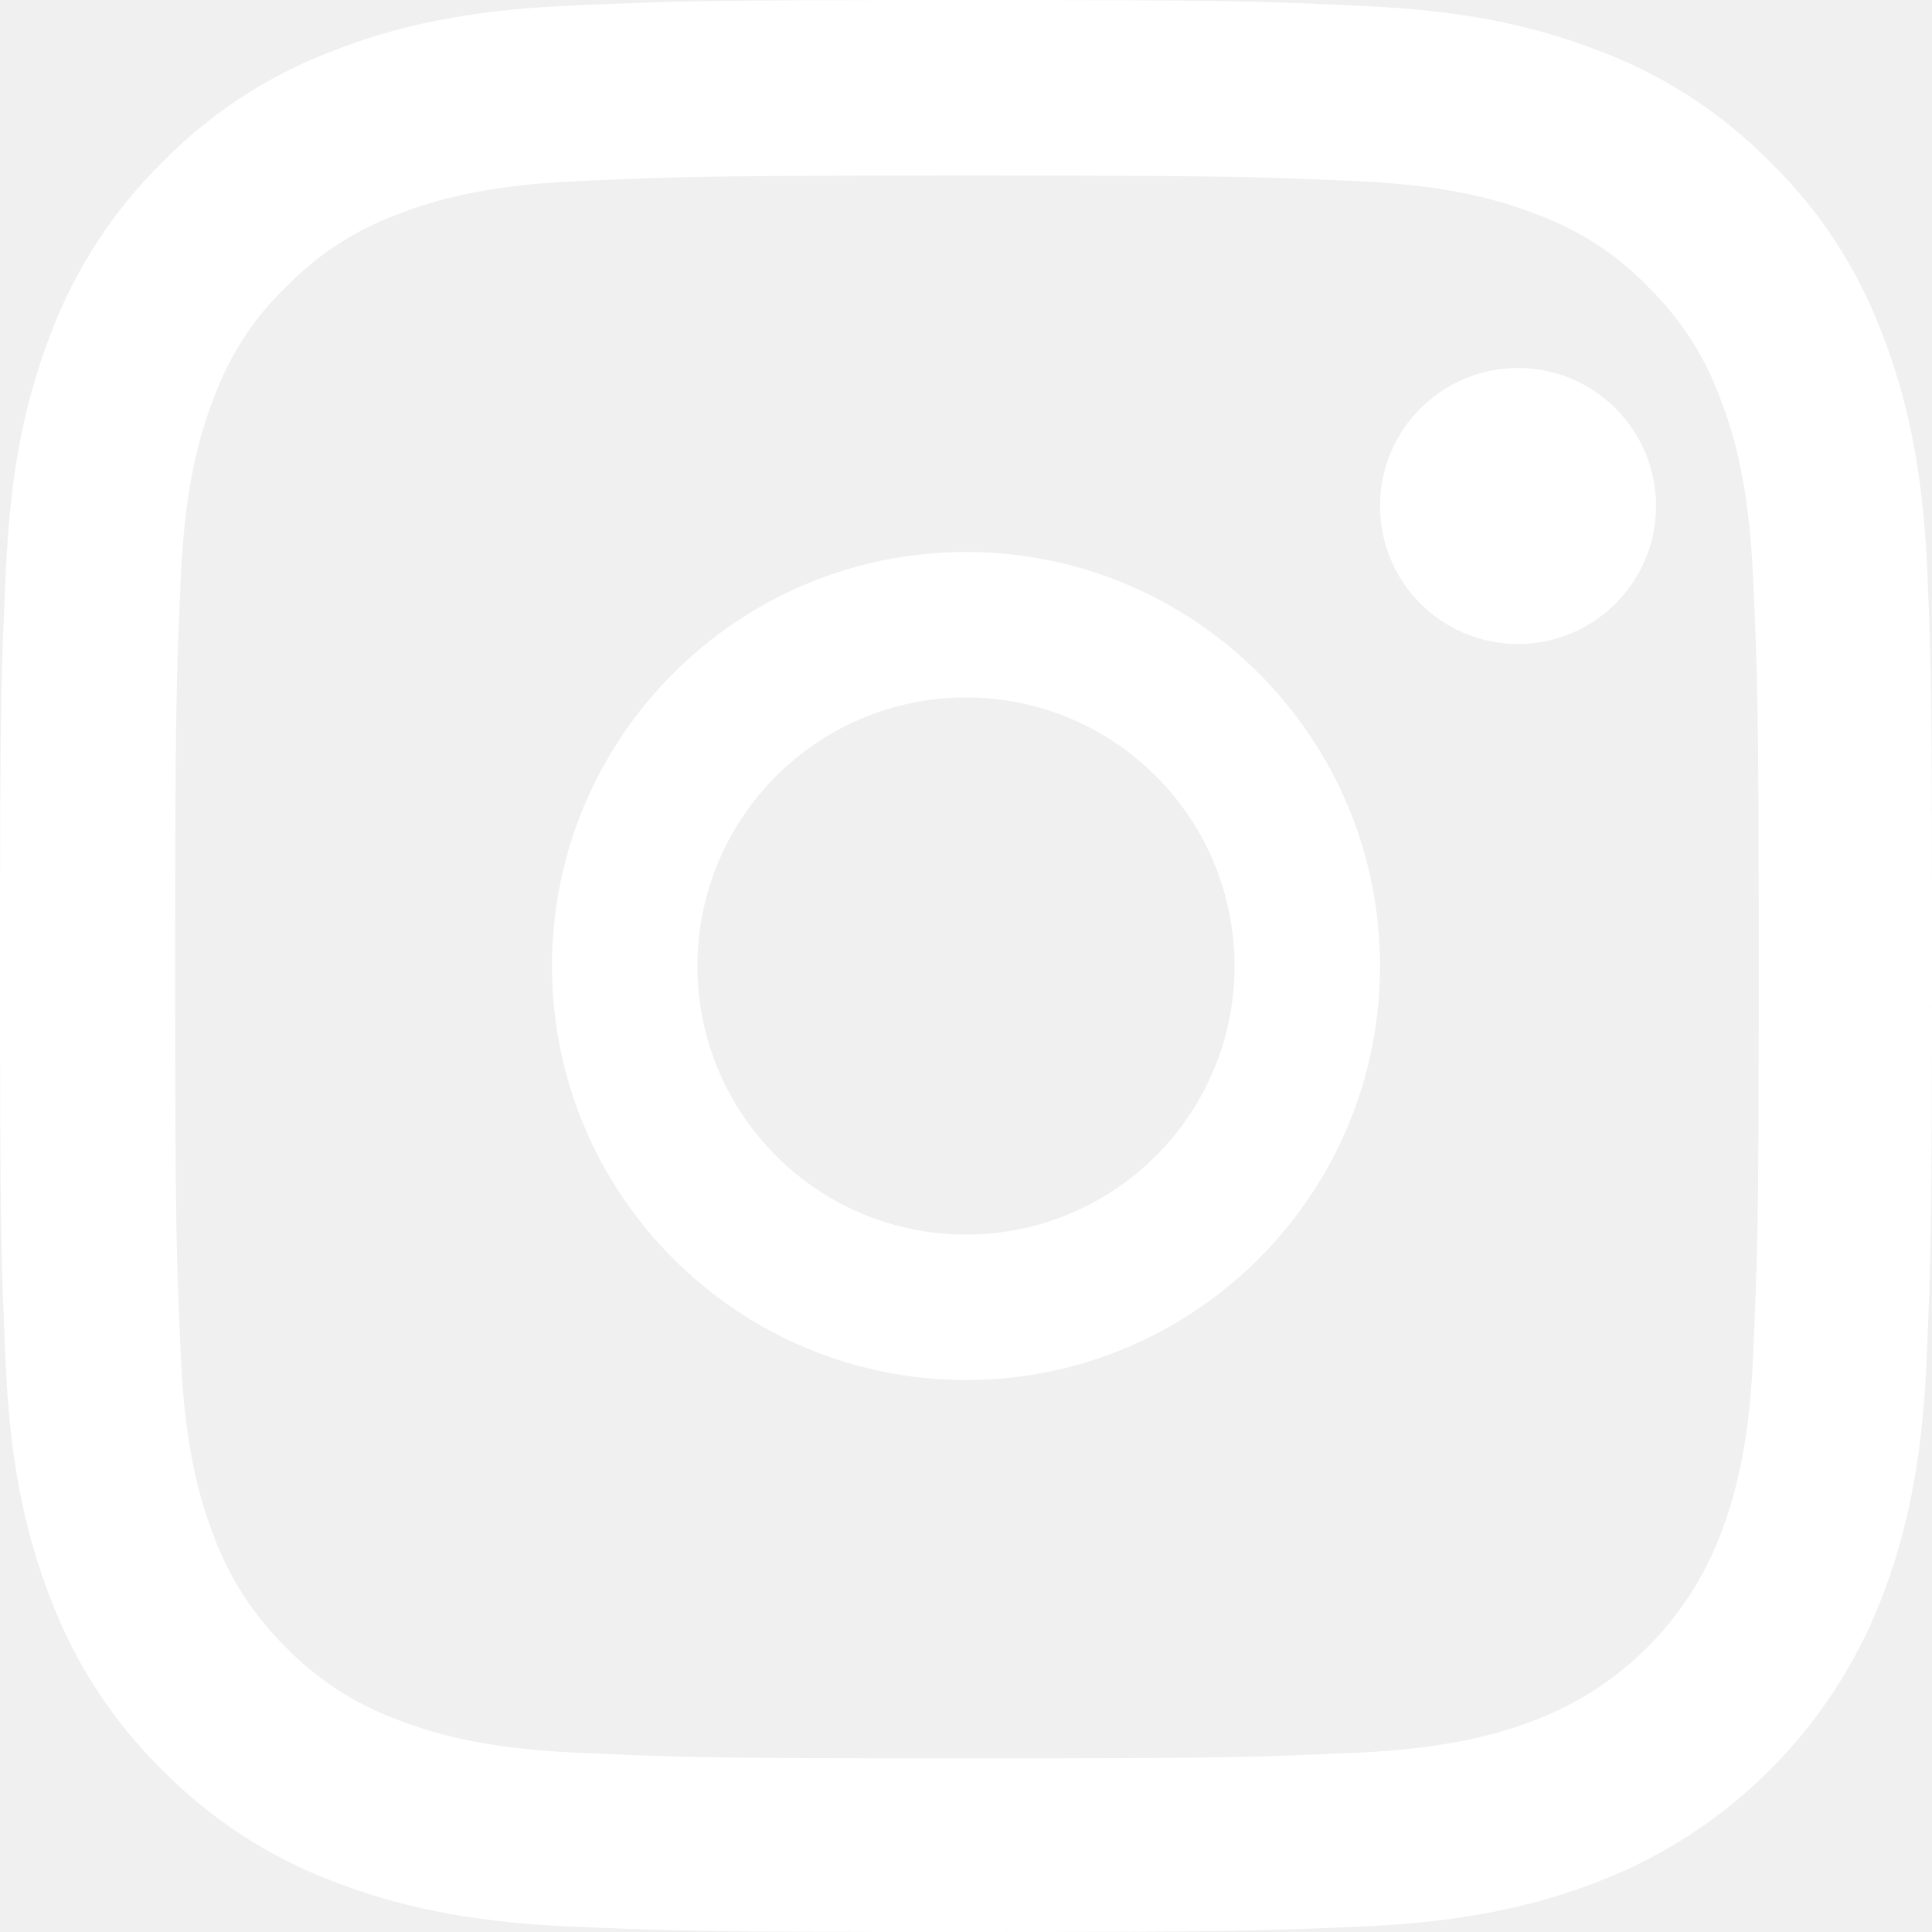
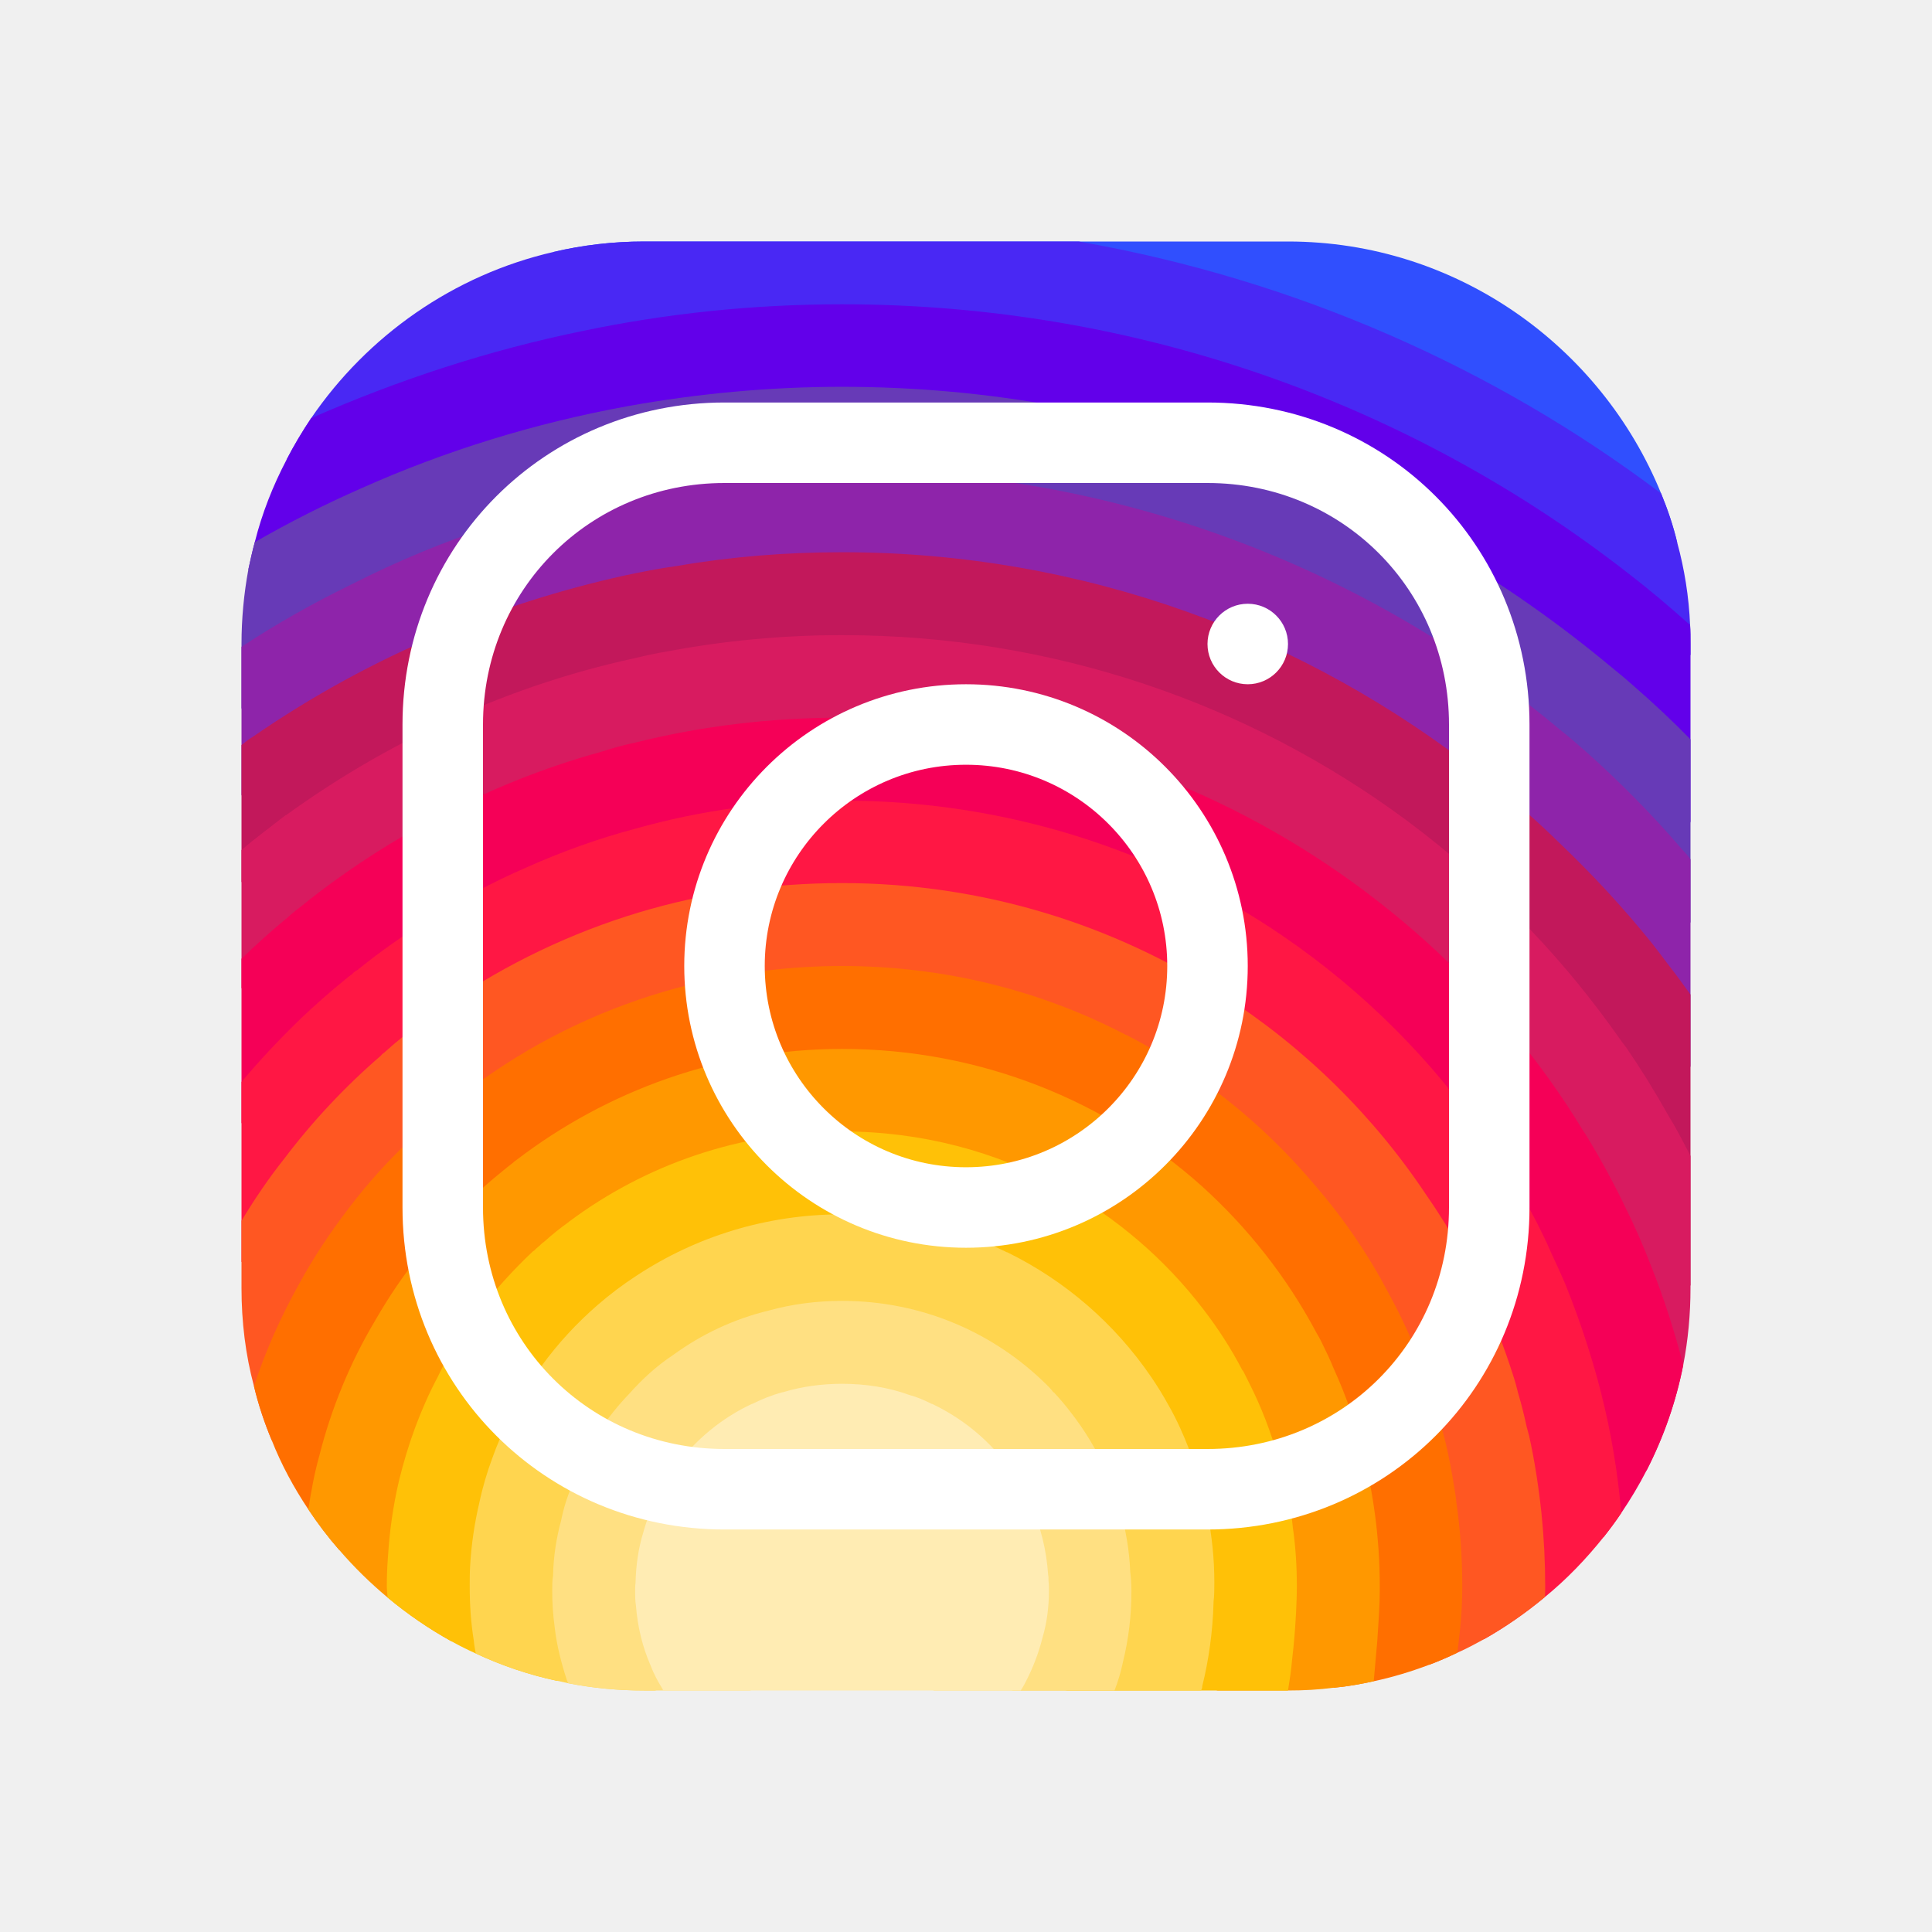
- <svg xmlns="http://www.w3.org/2000/svg" width="21" height="21" viewBox="0 0 21 21" fill="none">
-   <path d="M20.947 6.174C20.897 5.058 20.717 4.291 20.458 3.626C20.192 2.921 19.781 2.289 19.244 1.764C18.719 1.231 18.083 0.816 17.385 0.554C16.716 0.295 15.953 0.115 14.837 0.066C13.713 0.012 13.356 0 10.504 0C7.652 0 7.295 0.012 6.175 0.062C5.059 0.111 4.292 0.291 3.627 0.55C2.921 0.816 2.29 1.227 1.764 1.764C1.231 2.289 0.817 2.925 0.554 3.622C0.295 4.291 0.115 5.054 0.066 6.17C0.012 7.294 0 7.651 0 10.502C0 13.353 0.012 13.71 0.062 14.83C0.111 15.946 0.291 16.713 0.55 17.378C0.817 18.083 1.231 18.715 1.764 19.24C2.29 19.773 2.926 20.188 3.623 20.45C4.292 20.709 5.055 20.889 6.171 20.939C7.291 20.988 7.648 21 10.5 21C13.352 21 13.709 20.988 14.829 20.939C15.945 20.889 16.712 20.709 17.377 20.45C18.788 19.905 19.904 18.789 20.45 17.378C20.709 16.709 20.889 15.946 20.939 14.83C20.988 13.71 21 13.353 21 10.502C21 7.651 20.996 7.294 20.947 6.174ZM19.055 14.748C19.01 15.774 18.838 16.328 18.694 16.697C18.341 17.611 17.615 18.338 16.7 18.691C16.331 18.834 15.773 19.006 14.751 19.051C13.643 19.101 13.311 19.113 10.508 19.113C7.706 19.113 7.369 19.101 6.265 19.051C5.24 19.006 4.686 18.834 4.316 18.691C3.861 18.522 3.447 18.256 3.11 17.907C2.761 17.566 2.495 17.156 2.326 16.701C2.183 16.332 2.011 15.774 1.966 14.752C1.916 13.645 1.904 13.312 1.904 10.51C1.904 7.708 1.916 7.372 1.966 6.268C2.011 5.243 2.183 4.689 2.326 4.32C2.495 3.864 2.761 3.45 3.114 3.114C3.455 2.765 3.865 2.498 4.321 2.33C4.69 2.187 5.248 2.014 6.27 1.969C7.378 1.92 7.71 1.908 10.512 1.908C13.319 1.908 13.651 1.92 14.755 1.969C15.781 2.014 16.335 2.187 16.704 2.33C17.159 2.498 17.574 2.765 17.91 3.114C18.259 3.454 18.526 3.864 18.694 4.32C18.838 4.689 19.01 5.247 19.055 6.268C19.104 7.376 19.117 7.708 19.117 10.51C19.117 13.312 19.104 13.64 19.055 14.748Z" fill="white" />
-   <path d="M10.5 6C8.016 6 6 8.016 6 10.5C6 12.985 8.016 15 10.5 15C12.985 15 15 12.985 15 10.5C15 8.016 12.985 6 10.5 6ZM10.5 13.419C8.888 13.419 7.581 12.112 7.581 10.5C7.581 8.888 8.888 7.581 10.5 7.581C12.112 7.581 13.419 8.888 13.419 10.5C13.419 12.112 12.112 13.419 10.5 13.419Z" fill="white" />
-   <path d="M18 5.5C18 6.328 17.328 7 16.5 7C15.672 7 15 6.328 15 5.5C15 4.671 15.672 4 16.5 4C17.328 4 18 4.671 18 5.5Z" fill="white" />
+ <svg xmlns="http://www.w3.org/2000/svg" x="0px" y="0px" width="200" height="200" viewBox="0 0 48 48">
+   <path fill="#304ffe" d="M41.67,13.48c-0.4,0.26-0.97,0.5-1.21,0.77c-0.09,0.09-0.14,0.19-0.12,0.29v1.03l-0.3,1.01l-0.3,1l-0.33,1.1 l-0.68,2.25l-0.66,2.22l-0.5,1.67c0,0.26-0.01,0.52-0.03,0.77c-0.07,0.96-0.27,1.88-0.59,2.74c-0.19,0.53-0.42,1.04-0.7,1.52 c-0.1,0.19-0.22,0.38-0.34,0.56c-0.4,0.63-0.88,1.21-1.41,1.72c-0.41,0.41-0.86,0.79-1.35,1.11c0,0,0,0-0.01,0 c-0.08,0.07-0.17,0.13-0.27,0.18c-0.31,0.21-0.64,0.39-0.98,0.55c-0.23,0.12-0.46,0.22-0.7,0.31c-0.05,0.03-0.11,0.05-0.16,0.07 c-0.57,0.27-1.23,0.45-1.89,0.54c-0.04,0.01-0.07,0.01-0.11,0.02c-0.4,0.07-0.79,0.13-1.19,0.16c-0.18,0.02-0.37,0.03-0.55,0.03 l-0.71-0.04l-3.42-0.18c0-0.01-0.01,0-0.01,0l-1.72-0.09c-0.13,0-0.27,0-0.4-0.01c-0.54-0.02-1.06-0.08-1.58-0.19 c-0.01,0-0.01,0-0.01,0c-0.95-0.18-1.86-0.5-2.71-0.93c-0.47-0.24-0.93-0.51-1.36-0.82c-0.18-0.13-0.35-0.27-0.52-0.42 c-0.48-0.4-0.91-0.83-1.31-1.27c-0.06-0.06-0.11-0.12-0.16-0.18c-0.06-0.06-0.12-0.13-0.17-0.19c-0.38-0.48-0.7-0.97-0.96-1.49 c-0.24-0.46-0.43-0.95-0.58-1.49c-0.06-0.19-0.11-0.37-0.15-0.57c-0.01-0.01-0.02-0.03-0.02-0.05c-0.1-0.41-0.19-0.84-0.24-1.27 c-0.06-0.33-0.09-0.66-0.09-1c-0.02-0.13-0.02-0.27-0.02-0.4l1.91-2.95l1.87-2.88l0.85-1.31l0.77-1.18l0.26-0.41v-1.03 c0.02-0.23,0.03-0.47,0.02-0.69c-0.01-0.7-0.15-1.38-0.38-2.03c-0.22-0.69-0.53-1.34-0.85-1.94c-0.38-0.69-0.78-1.31-1.11-1.87 C14,7.4,13.66,6.73,13.75,6.26C14.47,6.09,15.23,6,16,6h16c4.18,0,7.78,2.6,9.27,6.26C41.43,12.65,41.57,13.06,41.67,13.48z" />
+   <path fill="#4928f4" d="M42,16v0.27l-1.38,0.8l-0.88,0.51l-0.97,0.56l-1.94,1.13l-1.9,1.1l-1.94,1.12l-0.77,0.45 c0,0.48-0.12,0.92-0.34,1.32c-0.31,0.58-0.83,1.06-1.49,1.47c-0.67,0.41-1.49,0.74-2.41,0.98c0,0,0-0.01-0.01,0 c-3.56,0.92-8.42,0.5-10.78-1.26c-0.66-0.49-1.12-1.09-1.32-1.78c-0.06-0.23-0.09-0.48-0.09-0.73v-7.19 c0.01-0.15-0.09-0.3-0.27-0.45c-0.54-0.43-1.81-0.84-3.23-1.25c-1.11-0.31-2.3-0.62-3.3-0.92c-0.79-0.24-1.46-0.48-1.86-0.71 c0.18-0.35,0.39-0.7,0.61-1.03c1.4-2.05,3.54-3.56,6.02-4.13C14.47,6.09,15.23,6,16,6h10.8c5.37,0.94,10.32,3.13,14.47,6.26 c0.16,0.39,0.3,0.8,0.4,1.22c0.18,0.66,0.29,1.34,0.32,2.05C42,15.68,42,15.84,42,16z" />
+   <path fill="#6200ea" d="M42,16v4.41l-0.22,0.68l-0.75,2.33l-0.78,2.4l-0.41,1.28l-0.38,1.19l-0.37,1.13l-0.36,1.12l-0.19,0.59 l-0.25,0.78c0,0.76-0.02,1.43-0.07,2c-0.01,0.06-0.02,0.12-0.02,0.18c-0.06,0.53-0.14,0.98-0.27,1.36 c-0.01,0.06-0.03,0.12-0.05,0.17c-0.26,0.72-0.65,1.18-1.23,1.48c-0.14,0.08-0.3,0.14-0.47,0.2c-0.53,0.18-1.2,0.27-2.02,0.32 c-0.6,0.04-1.29,0.05-2.07,0.05H31.4l-1.19-0.05L30,37.61l-2.17-0.09l-2.2-0.09l-7.25-0.3l-1.88-0.08h-0.26 c-0.78-0.01-1.45-0.06-2.03-0.14c-0.84-0.13-1.49-0.35-1.98-0.68c-0.7-0.45-1.11-1.11-1.35-2.03c-0.06-0.22-0.11-0.45-0.14-0.7 c-0.1-0.58-0.15-1.25-0.18-2c0-0.15,0-0.3-0.01-0.46c-0.01-0.01,0-0.01,0-0.01v-0.58c-0.01-0.29-0.01-0.59-0.01-0.9l0.05-1.61 l0.03-1.15l0.04-1.34v-0.19l0.07-2.46l0.07-2.46l0.07-2.31l0.06-2.27l0.02-0.6c0-0.31-1.05-0.49-2.22-0.64 c-0.93-0.12-1.95-0.23-2.56-0.37c0.05-0.23,0.1-0.46,0.16-0.68c0.18-0.72,0.45-1.4,0.79-2.05c0.18-0.35,0.39-0.7,0.61-1.03 c2.16-0.95,4.41-1.69,6.76-2.17c2.06-0.43,4.21-0.66,6.43-0.66c7.36,0,14.16,2.49,19.54,6.69c0.52,0.4,1.03,0.83,1.53,1.28 C42,15.68,42,15.84,42,16z" />
+   <path fill="#673ab7" d="M42,18.37v4.54l-0.55,1.06l-1.05,2.05l-0.56,1.08l-0.51,0.99l-0.22,0.43c0,0.31,0,0.61-0.02,0.9 c0,0.43-0.02,0.84-0.05,1.22c-0.04,0.45-0.1,0.86-0.16,1.24c-0.15,0.79-0.36,1.47-0.66,2.03c-0.04,0.07-0.08,0.14-0.12,0.2 c-0.11,0.18-0.24,0.35-0.38,0.51c-0.18,0.22-0.38,0.41-0.61,0.57c-0.34,0.26-0.74,0.47-1.2,0.63c-0.57,0.21-1.23,0.35-2.01,0.43 c-0.51,0.05-1.07,0.08-1.68,0.08l-0.42,0.02l-2.08,0.12h-0.01L27.5,36.6l-2.25,0.13l-3.1,0.18l-3.77,0.22l-0.55,0.03 c-0.51,0-0.99-0.03-1.45-0.09c-0.05-0.01-0.09-0.02-0.14-0.02c-0.68-0.11-1.3-0.29-1.86-0.54c-0.68-0.3-1.27-0.7-1.77-1.18 c-0.44-0.43-0.82-0.92-1.13-1.47c-0.07-0.13-0.14-0.25-0.2-0.39c-0.3-0.59-0.54-1.25-0.72-1.97c-0.03-0.12-0.06-0.25-0.08-0.38 c-0.06-0.23-0.11-0.47-0.14-0.72c-0.11-0.64-0.17-1.32-0.2-2.03v-0.01c-0.01-0.29-0.02-0.57-0.02-0.87l-0.49-1.17l-0.07-0.18 L9.5,25.99L8.75,24.2l-0.12-0.29l-0.72-1.73l-0.8-1.93c0,0,0,0-0.01,0L6.29,18.3L6,17.59V16c0-0.63,0.06-1.25,0.17-1.85 c0.05-0.23,0.1-0.46,0.16-0.68c0.85-0.49,1.74-0.94,2.65-1.34c2.08-0.93,4.31-1.62,6.62-2.04c1.72-0.31,3.51-0.48,5.32-0.48 c7.31,0,13.94,2.65,19.12,6.97c0.2,0.16,0.39,0.32,0.58,0.49C41.09,17.48,41.55,17.91,42,18.37z" />
+   <path fill="#8e24aa" d="M42,21.35v5.14l-0.57,1.19l-1.08,2.25l-0.01,0.03c0,0.43-0.02,0.82-0.05,1.17c-0.1,1.15-0.38,1.88-0.84,2.33 c-0.33,0.34-0.74,0.53-1.25,0.63c-0.03,0.01-0.07,0.01-0.1,0.02c-0.16,0.03-0.33,0.05-0.51,0.05c-0.62,0.06-1.35,0.02-2.19-0.04 c-0.09,0-0.19-0.01-0.29-0.02c-0.61-0.04-1.26-0.08-1.98-0.11c-0.39-0.01-0.8-0.02-1.22-0.02h-0.02l-1.01,0.08h-0.01l-2.27,0.16 l-2.59,0.2l-0.38,0.03l-3.03,0.22l-1.57,0.12l-1.55,0.11c-0.27,0-0.53,0-0.79-0.01c0,0-0.01-0.01-0.01,0 c-1.13-0.02-2.14-0.09-3.04-0.26c-0.83-0.14-1.56-0.36-2.18-0.69c-0.64-0.31-1.17-0.75-1.6-1.31c-0.41-0.55-0.71-1.24-0.9-2.07 c0-0.01,0-0.01,0-0.01c-0.14-0.67-0.22-1.45-0.22-2.33l-0.15-0.27L9.7,26.35l-0.13-0.22L9.5,25.99l-0.93-1.65l-0.46-0.83 l-0.58-1.03l-1-1.79L6,19.75v-3.68c0.88-0.58,1.79-1.09,2.73-1.55c1.14-0.58,2.32-1.07,3.55-1.47c1.34-0.44,2.74-0.79,4.17-1.02 c1.45-0.24,2.94-0.36,4.47-0.36c6.8,0,13.04,2.43,17.85,6.47c0.22,0.17,0.43,0.36,0.64,0.54c0.84,0.75,1.64,1.56,2.37,2.41 C41.86,21.18,41.94,21.26,42,21.35z" />
+   <path fill="#c2185b" d="M42,24.71v7.23c-0.24-0.14-0.57-0.31-0.98-0.49c-0.22-0.11-0.47-0.22-0.73-0.32 c-0.38-0.17-0.79-0.33-1.25-0.49c-0.1-0.04-0.2-0.07-0.31-0.1c-0.18-0.07-0.37-0.13-0.56-0.19c-0.59-0.18-1.24-0.35-1.92-0.5 c-0.26-0.05-0.53-0.1-0.8-0.14c-0.87-0.15-1.8-0.24-2.77-0.25c-0.08-0.01-0.17-0.01-0.25-0.01l-2.57,0.02l-3.5,0.02h-0.01 l-7.49,0.06c-2.38,0-3.84,0.57-4.72,0.8c0,0-0.01,0-0.01,0.01c-0.93,0.24-1.22,0.09-1.3-1.54c-0.02-0.45-0.03-1.03-0.03-1.74 l-0.56-0.43l-0.98-0.74l-0.6-0.46l-0.12-0.09L8.88,24.1l-0.25-0.19l-0.52-0.4l-0.96-0.72L6,21.91v-3.4 c0.1-0.08,0.19-0.15,0.29-0.21c1.45-1,3-1.85,4.64-2.54c1.46-0.62,3-1.11,4.58-1.46c0.43-0.09,0.87-0.18,1.32-0.24 c1.33-0.23,2.7-0.34,4.09-0.34c6.01,0,11.53,2.09,15.91,5.55c0.66,0.52,1.3,1.07,1.9,1.66c0.82,0.78,1.59,1.61,2.3,2.49 c0.14,0.18,0.28,0.36,0.42,0.55C41.64,24.21,41.82,24.46,42,24.71z" />
+   <path fill="#d81b60" d="M42,28.72V32c0,0.65-0.06,1.29-0.18,1.91c-0.18,0.92-0.49,1.8-0.91,2.62c-0.22,0.05-0.47,0.05-0.75,0.01 c-0.63-0.11-1.37-0.44-2.17-0.87c-0.04-0.01-0.08-0.03-0.11-0.05c-0.25-0.13-0.51-0.27-0.77-0.43c-0.53-0.29-1.09-0.61-1.65-0.91 c-0.12-0.06-0.24-0.12-0.35-0.18c-0.64-0.33-1.3-0.63-1.96-0.86c0,0,0,0-0.01,0c-0.14-0.05-0.29-0.1-0.44-0.14 c-0.57-0.16-1.15-0.26-1.71-0.26l-1.1-0.32l-4.87-1.41c0,0,0,0-0.01,0l-2.99-0.87h-0.01l-1.3-0.38c-3.76,0-6.07,1.6-7.19,0.99 c-0.44-0.23-0.7-0.81-0.79-1.95c-0.03-0.32-0.04-0.68-0.04-1.1l-1.17-0.57l-0.05-0.02h-0.01l-0.84-0.42L9.7,26.35l-0.07-0.03 l-0.17-0.09L7.5,25.28L6,24.55v-3.43c0.17-0.15,0.35-0.29,0.53-0.43c0.19-0.15,0.38-0.29,0.57-0.44c0.01,0,0.01,0,0.01,0 c1.18-0.85,2.43-1.6,3.76-2.22c1.55-0.74,3.2-1.31,4.91-1.68c0.25-0.06,0.51-0.12,0.77-0.16c1.42-0.27,2.88-0.41,4.37-0.41 c5.27,0,10.11,1.71,14.01,4.59c1.13,0.84,2.18,1.77,3.14,2.78c0.79,0.83,1.52,1.73,2.18,2.67c0.05,0.07,0.1,0.14,0.15,0.2 c0.37,0.54,0.71,1.09,1.03,1.66C41.64,28.02,41.82,28.37,42,28.72z" />
+   <path fill="#f50057" d="M41.82,33.91c-0.18,0.92-0.49,1.8-0.91,2.62c-0.19,0.37-0.4,0.72-0.63,1.06c-0.14,0.21-0.29,0.41-0.44,0.6 c-0.36-0.14-0.89-0.34-1.54-0.56c0,0,0,0,0-0.01c-0.49-0.17-1.05-0.35-1.65-0.52c-0.17-0.05-0.34-0.1-0.52-0.15 c-0.71-0.19-1.45-0.36-2.17-0.46c-0.6-0.1-1.19-0.16-1.74-0.16l-0.46-0.13h-0.01l-2.42-0.7l-1.49-0.43l-1.66-0.48h-0.01l-0.54-0.15 l-6.53-1.88l-1.88-0.54l-1.4-0.33l-2.28-0.54l-0.28-0.07c0,0,0,0-0.01,0l-2.29-0.53c0-0.01,0-0.01,0-0.01l-0.41-0.09l-0.21-0.05 l-1.67-0.39l-0.19-0.05l-1.42-1.17L6,27.9v-4.08c0.37-0.36,0.75-0.7,1.15-1.03c0.12-0.11,0.25-0.21,0.38-0.31 c0.12-0.1,0.25-0.2,0.38-0.3c0.91-0.69,1.87-1.31,2.89-1.84c1.3-0.7,2.68-1.26,4.13-1.66c0.28-0.09,0.56-0.17,0.85-0.23 c1.64-0.41,3.36-0.62,5.14-0.62c4.47,0,8.63,1.35,12.07,3.66c1.71,1.15,3.25,2.53,4.55,4.1c0.66,0.79,1.26,1.62,1.79,2.5 c0.05,0.07,0.09,0.13,0.13,0.2c0.32,0.53,0.62,1.08,0.89,1.64c0.25,0.5,0.47,1,0.67,1.52C41.34,32.25,41.6,33.07,41.82,33.91z" />
+   <path fill="#ff1744" d="M40.28,37.59c-0.14,0.21-0.29,0.41-0.44,0.6c-0.44,0.55-0.92,1.05-1.46,1.49c-0.47,0.39-0.97,0.74-1.5,1.04 c-0.2-0.05-0.4-0.11-0.61-0.19c-0.66-0.23-1.35-0.61-1.99-1.01c-0.96-0.61-1.79-1.27-2.16-1.57c-0.14-0.12-0.21-0.18-0.21-0.18 l-1.7-0.15L30,37.6l-2.2-0.19l-2.28-0.2l-3.37-0.3l-5.34-0.47l-0.02-0.01l-1.88-0.91l-1.9-0.92l-1.53-0.74l-0.33-0.16l-0.41-0.2 l-1.42-0.69L7.43,31.9l-0.59-0.29L6,31.35v-4.47c0.47-0.56,0.97-1.09,1.5-1.6c0.34-0.32,0.7-0.64,1.07-0.94 c0.06-0.05,0.12-0.1,0.18-0.14c0.04-0.05,0.09-0.08,0.13-0.1c0.59-0.48,1.21-0.91,1.85-1.3c0.74-0.47,1.52-0.89,2.33-1.24 c0.87-0.39,1.78-0.72,2.72-0.97c1.63-0.46,3.36-0.7,5.14-0.7c4.08,0,7.85,1.24,10.96,3.37c1.99,1.36,3.71,3.08,5.07,5.07 c0.45,0.64,0.85,1.32,1.22,2.02c0.13,0.26,0.26,0.52,0.37,0.78c0.12,0.25,0.23,0.5,0.34,0.75c0.21,0.52,0.4,1.04,0.57,1.58 c0.32,1,0.56,2.02,0.71,3.08C40.21,36.89,40.25,37.24,40.28,37.59z" />
+   <path fill="#ff5722" d="M38.39,39.42c0,0.08,0,0.17-0.01,0.26c-0.47,0.39-0.97,0.74-1.5,1.04c-0.22,0.12-0.44,0.24-0.67,0.34 c-0.23,0.11-0.46,0.21-0.7,0.3c-0.34-0.18-0.8-0.4-1.29-0.61c-0.69-0.31-1.44-0.59-2.02-0.68c-0.14-0.03-0.27-0.04-0.39-0.04 l-1.64-0.21h-0.02l-2.04-0.27l-2.06-0.27l-0.96-0.12l-7.56-0.98c-0.49,0-1.01-0.03-1.55-0.1c-0.66-0.06-1.35-0.16-2.04-0.3 c-0.68-0.12-1.37-0.28-2.03-0.45c-0.69-0.16-1.37-0.35-2-0.53c-0.73-0.22-1.41-0.43-1.98-0.62c-0.47-0.15-0.87-0.29-1.18-0.4 c-0.18-0.43-0.33-0.88-0.44-1.34C6.1,33.66,6,32.84,6,32v-1.67c0.32-0.53,0.67-1.05,1.06-1.54c0.71-0.94,1.52-1.8,2.4-2.56 c0.03-0.04,0.07-0.07,0.1-0.09l0.01-0.01c0.31-0.28,0.63-0.53,0.97-0.77c0.04-0.04,0.08-0.07,0.12-0.1 c0.16-0.12,0.33-0.24,0.51-0.35c1.43-0.97,3.01-1.73,4.7-2.24c1.6-0.48,3.29-0.73,5.05-0.73c3.49,0,6.75,1.03,9.47,2.79 c2.01,1.29,3.74,2.99,5.06,4.98c0.16,0.23,0.31,0.46,0.46,0.7c0.69,1.17,1.26,2.43,1.68,3.75c0.05,0.15,0.09,0.3,0.13,0.46 c0.08,0.27,0.15,0.55,0.21,0.83c0.02,0.07,0.04,0.14,0.06,0.22c0.14,0.63,0.24,1.29,0.31,1.95c0,0.01,0,0.01,0,0.01 C38.36,38.22,38.39,38.82,38.39,39.42z" />
+   <path fill="#ff6f00" d="M36.33,39.42c0,0.35-0.02,0.73-0.06,1.11c-0.02,0.18-0.04,0.36-0.06,0.53c-0.23,0.11-0.46,0.21-0.7,0.3 c-0.45,0.17-0.91,0.31-1.38,0.41c-0.32,0.07-0.65,0.13-0.98,0.16h-0.01c-0.31-0.19-0.67-0.42-1.04-0.68 c-0.67-0.47-1.37-1-1.93-1.43c-0.01-0.01-0.01-0.01-0.02-0.02c-0.59-0.45-1.01-0.79-1.01-0.79l-1.06,0.04l-2.04,0.07l-0.95,0.04 l-3.82,0.14l-3.23,0.12c-0.21,0.01-0.46,0.01-0.77,0h-0.01c-0.42-0.01-0.92-0.04-1.47-0.09c-0.64-0.05-1.34-0.11-2.05-0.18 c-0.69-0.08-1.39-0.16-2.06-0.24c-0.74-0.08-1.44-0.17-2.04-0.25c-0.47-0.06-0.88-0.11-1.21-0.15c-0.28-0.32-0.53-0.65-0.77-1.01 c-0.36-0.54-0.67-1.11-0.91-1.72c-0.18-0.43-0.33-0.88-0.44-1.34c0.29-0.89,0.67-1.73,1.12-2.54c0.36-0.66,0.78-1.29,1.24-1.89 c0.45-0.59,0.94-1.14,1.47-1.64v-0.01c0.15-0.15,0.3-0.29,0.45-0.42c0.28-0.26,0.57-0.5,0.87-0.73h0.01 c0.01-0.02,0.02-0.02,0.03-0.03c0.24-0.19,0.49-0.36,0.74-0.53c1.48-1.01,3.15-1.76,4.95-2.2c1.19-0.29,2.44-0.45,3.73-0.45 c2.54,0,4.94,0.61,7.05,1.71h0.01c1.81,0.93,3.41,2.21,4.7,3.75c0.71,0.82,1.32,1.72,1.82,2.67c0.35,0.64,0.65,1.31,0.9,1.99 c0.02,0.06,0.04,0.11,0.06,0.16c0.17,0.5,0.32,1.02,0.45,1.54c0.09,0.37,0.16,0.75,0.22,1.13c0.02,0.12,0.04,0.23,0.05,0.35 C36.28,37.99,36.33,38.7,36.33,39.42z" />
+   <path fill="#ff9800" d="M34.28,39.42v0.1c0,0.34-0.03,0.77-0.06,1.23c-0.03,0.34-0.06,0.69-0.09,1.02c-0.32,0.07-0.65,0.13-0.98,0.16 h-0.01C32.76,41.98,32.39,42,32,42h-1.75l-0.38-0.11l-1.97-0.6l-2-0.6l-4.63-1.39l-2-0.6c0,0-0.83,0.33-2,0.72h-0.01 c-0.45,0.15-0.94,0.31-1.46,0.47c-0.65,0.19-1.34,0.38-2.02,0.53c-0.7,0.16-1.39,0.28-2.01,0.33c-0.19,0.02-0.38,0.03-0.55,0.03 c-0.56-0.31-1.1-0.68-1.59-1.09c-0.43-0.36-0.83-0.75-1.2-1.18c-0.28-0.32-0.53-0.65-0.77-1.01c0.07-0.45,0.15-0.89,0.27-1.32 c0.3-1.19,0.77-2.33,1.39-3.37c0.34-0.59,0.72-1.16,1.16-1.69c0.01-0.03,0.04-0.06,0.07-0.08c-0.01-0.01,0-0.01,0-0.01 c0.13-0.17,0.27-0.33,0.41-0.48c0-0.01,0-0.01,0-0.01c0.41-0.44,0.83-0.86,1.29-1.25c0.16-0.13,0.31-0.26,0.48-0.39 c0.03-0.03,0.06-0.05,0.1-0.08c2.25-1.72,5.06-2.76,8.09-2.76c3.44,0,6.57,1.29,8.94,3.41c1.14,1.03,2.11,2.26,2.84,3.63 c0.06,0.1,0.12,0.21,0.17,0.32c0.09,0.18,0.18,0.37,0.26,0.57c0.33,0.72,0.59,1.48,0.77,2.26c0.02,0.08,0.04,0.16,0.06,0.24 c0.08,0.37,0.15,0.75,0.2,1.13C34.24,38.21,34.28,38.81,34.28,39.42z" />
+   <path fill="#ffc107" d="M32.22,39.42c0,0.2-0.01,0.42-0.02,0.65c-0.02,0.37-0.05,0.77-0.1,1.18c-0.02,0.25-0.06,0.5-0.1,0.75h-5.48 l-1.06-0.17l-4.14-0.66l-0.59-0.09l-1.35-0.22c-0.59,0-1.87,0.26-3.22,0.51c-0.71,0.13-1.43,0.27-2.08,0.36 c-0.08,0.01-0.16,0.02-0.23,0.03h-0.01c-0.7-0.15-1.38-0.38-2.02-0.68c-0.2-0.09-0.4-0.19-0.6-0.3c-0.56-0.31-1.1-0.68-1.59-1.09 c-0.01-0.12-0.02-0.22-0.02-0.27c0-0.26,0.01-0.51,0.03-0.76c0.04-0.64,0.13-1.26,0.27-1.86c0.22-0.91,0.54-1.79,0.97-2.6 c0.08-0.17,0.17-0.34,0.27-0.5c0.04-0.08,0.09-0.15,0.13-0.23c0.18-0.29,0.38-0.57,0.58-0.85c0.42-0.55,0.89-1.07,1.39-1.54 c0.01,0,0.01,0,0.01,0c0.04-0.04,0.08-0.08,0.12-0.11c0.05-0.04,0.09-0.09,0.14-0.12c0.2-0.18,0.4-0.34,0.61-0.49 c0-0.01,0.01-0.01,0.01-0.01c1.89-1.41,4.23-2.24,6.78-2.24c1.98,0,3.82,0.5,5.43,1.38h0.01c1.38,0.76,2.58,1.79,3.53,3.03 c0.37,0.48,0.7,0.99,0.98,1.53h0.01c0.05,0.1,0.1,0.2,0.15,0.3c0.3,0.59,0.54,1.21,0.72,1.85h0.01c0.01,0.05,0.03,0.1,0.04,0.15 c0.12,0.43,0.22,0.87,0.29,1.32c0.01,0.09,0.02,0.19,0.03,0.28C32.19,38.43,32.22,38.92,32.22,39.42z" />
+   <path fill="#ffd54f" d="M30.17,39.31c0,0.16,0,0.33-0.02,0.49v0.01c0,0.01,0,0.01,0,0.01c-0.02,0.72-0.12,1.43-0.28,2.07 c0,0.04-0.01,0.07-0.03,0.11h-4.67l-3.85-0.83l-0.51-0.11l-0.08,0.02l-4.27,0.88L16.27,42H16c-0.64,0-1.27-0.06-1.88-0.18 c-0.09-0.02-0.18-0.04-0.27-0.06h-0.01c-0.7-0.15-1.38-0.38-2.02-0.68c-0.02-0.11-0.04-0.22-0.05-0.33 c-0.07-0.43-0.1-0.88-0.1-1.33c0-0.17,0-0.34,0.01-0.51c0.03-0.54,0.11-1.07,0.23-1.58c0.08-0.38,0.19-0.75,0.32-1.1 c0.11-0.31,0.24-0.61,0.38-0.9c0.12-0.25,0.26-0.49,0.4-0.73c0.14-0.23,0.29-0.45,0.45-0.67c0.4-0.55,0.87-1.06,1.39-1.51 c0.3-0.26,0.63-0.51,0.97-0.73c1.46-0.96,3.21-1.52,5.1-1.52c0.37,0,0.73,0.02,1.08,0.07h0.02c1.07,0.12,2.07,0.42,2.99,0.87 c0.01,0,0.01,0,0.01,0c1.45,0.71,2.68,1.78,3.58,3.1c0.15,0.22,0.3,0.46,0.43,0.7c0.11,0.19,0.21,0.39,0.3,0.59 c0.14,0.31,0.27,0.64,0.38,0.97h0.01c0.11,0.37,0.21,0.74,0.28,1.13v0.01C30.11,38.16,30.17,38.73,30.17,39.31z" />
+   <path fill="#ffe082" d="M28.11,39.52v0.03c0,0.59-0.07,1.17-0.21,1.74c-0.05,0.24-0.12,0.48-0.21,0.71h-4.48l-2.29-0.63L18.63,42H16 c-0.64,0-1.27-0.06-1.88-0.18c-0.02-0.03-0.03-0.06-0.04-0.09c-0.14-0.43-0.25-0.86-0.3-1.31c-0.04-0.29-0.06-0.59-0.06-0.9 c0-0.12,0-0.25,0.02-0.37c0.01-0.47,0.08-0.93,0.2-1.37c0.06-0.3,0.15-0.59,0.27-0.87c0.04-0.14,0.1-0.27,0.17-0.4 c0.15-0.34,0.33-0.67,0.53-0.99c0.22-0.32,0.46-0.62,0.73-0.9c0.32-0.36,0.68-0.69,1.09-0.96c0.7-0.51,1.5-0.89,2.37-1.1 c0.58-0.16,1.19-0.24,1.82-0.24c2,0,3.79,0.8,5.09,2.09c0.05,0.05,0.11,0.11,0.16,0.18h0.01c0.14,0.15,0.27,0.3,0.4,0.47 c0.37,0.47,0.68,0.98,0.92,1.54c0.12,0.26,0.22,0.53,0.3,0.81c0.01,0.04,0.02,0.07,0.03,0.11c0.14,0.49,0.23,1,0.25,1.53 C28.1,39.2,28.11,39.36,28.11,39.52z" />
+   <path fill="#ffecb3" d="M26.06,39.52c0,0.41-0.05,0.8-0.16,1.17c-0.1,0.4-0.25,0.78-0.44,1.14c-0.03,0.06-0.1,0.17-0.1,0.17h-8.88 c-0.01-0.01-0.02-0.03-0.02-0.04c-0.12-0.19-0.22-0.38-0.3-0.59c-0.2-0.46-0.32-0.96-0.36-1.48c-0.02-0.12-0.02-0.25-0.02-0.37 c0-0.06,0-0.13,0.01-0.19c0.01-0.44,0.07-0.86,0.19-1.25c0.1-0.36,0.23-0.69,0.4-1.01c0,0,0.01-0.01,0.01-0.02 c0.12-0.21,0.25-0.42,0.4-0.62c0.49-0.66,1.14-1.2,1.89-1.55c0.01,0,0.01,0,0.01,0c0.24-0.12,0.49-0.22,0.75-0.29c0,0,0,0,0.01,0 c0.46-0.14,0.96-0.21,1.47-0.21c0.59,0,1.16,0.09,1.68,0.28c0.19,0.05,0.37,0.13,0.55,0.22c0,0,0,0,0.01,0 c0.86,0.41,1.59,1.05,2.09,1.85c0.1,0.15,0.19,0.31,0.27,0.48c0.04,0.07,0.08,0.15,0.11,0.22c0.23,0.52,0.37,1.09,0.41,1.69 c0.01,0.05,0.01,0.1,0.01,0.16C26.06,39.36,26.06,39.44,26.06,39.52z" />
+   <g>
+     <path fill="none" stroke="#fff" stroke-linecap="round" stroke-linejoin="round" stroke-miterlimit="10" stroke-width="2" d="M30,11H18c-3.9,0-7,3.1-7,7v12c0,3.9,3.1,7,7,7h12c3.9,0,7-3.1,7-7V18C37,14.1,33.9,11,30,11z" />
+     <circle cx="31" cy="16" r="1" fill="#fff" />
+   </g>
+   <g>
+     <circle cx="24" cy="24" r="6" fill="none" stroke="#fff" stroke-linecap="round" stroke-linejoin="round" stroke-miterlimit="10" stroke-width="2" />
+   </g>
</svg>
